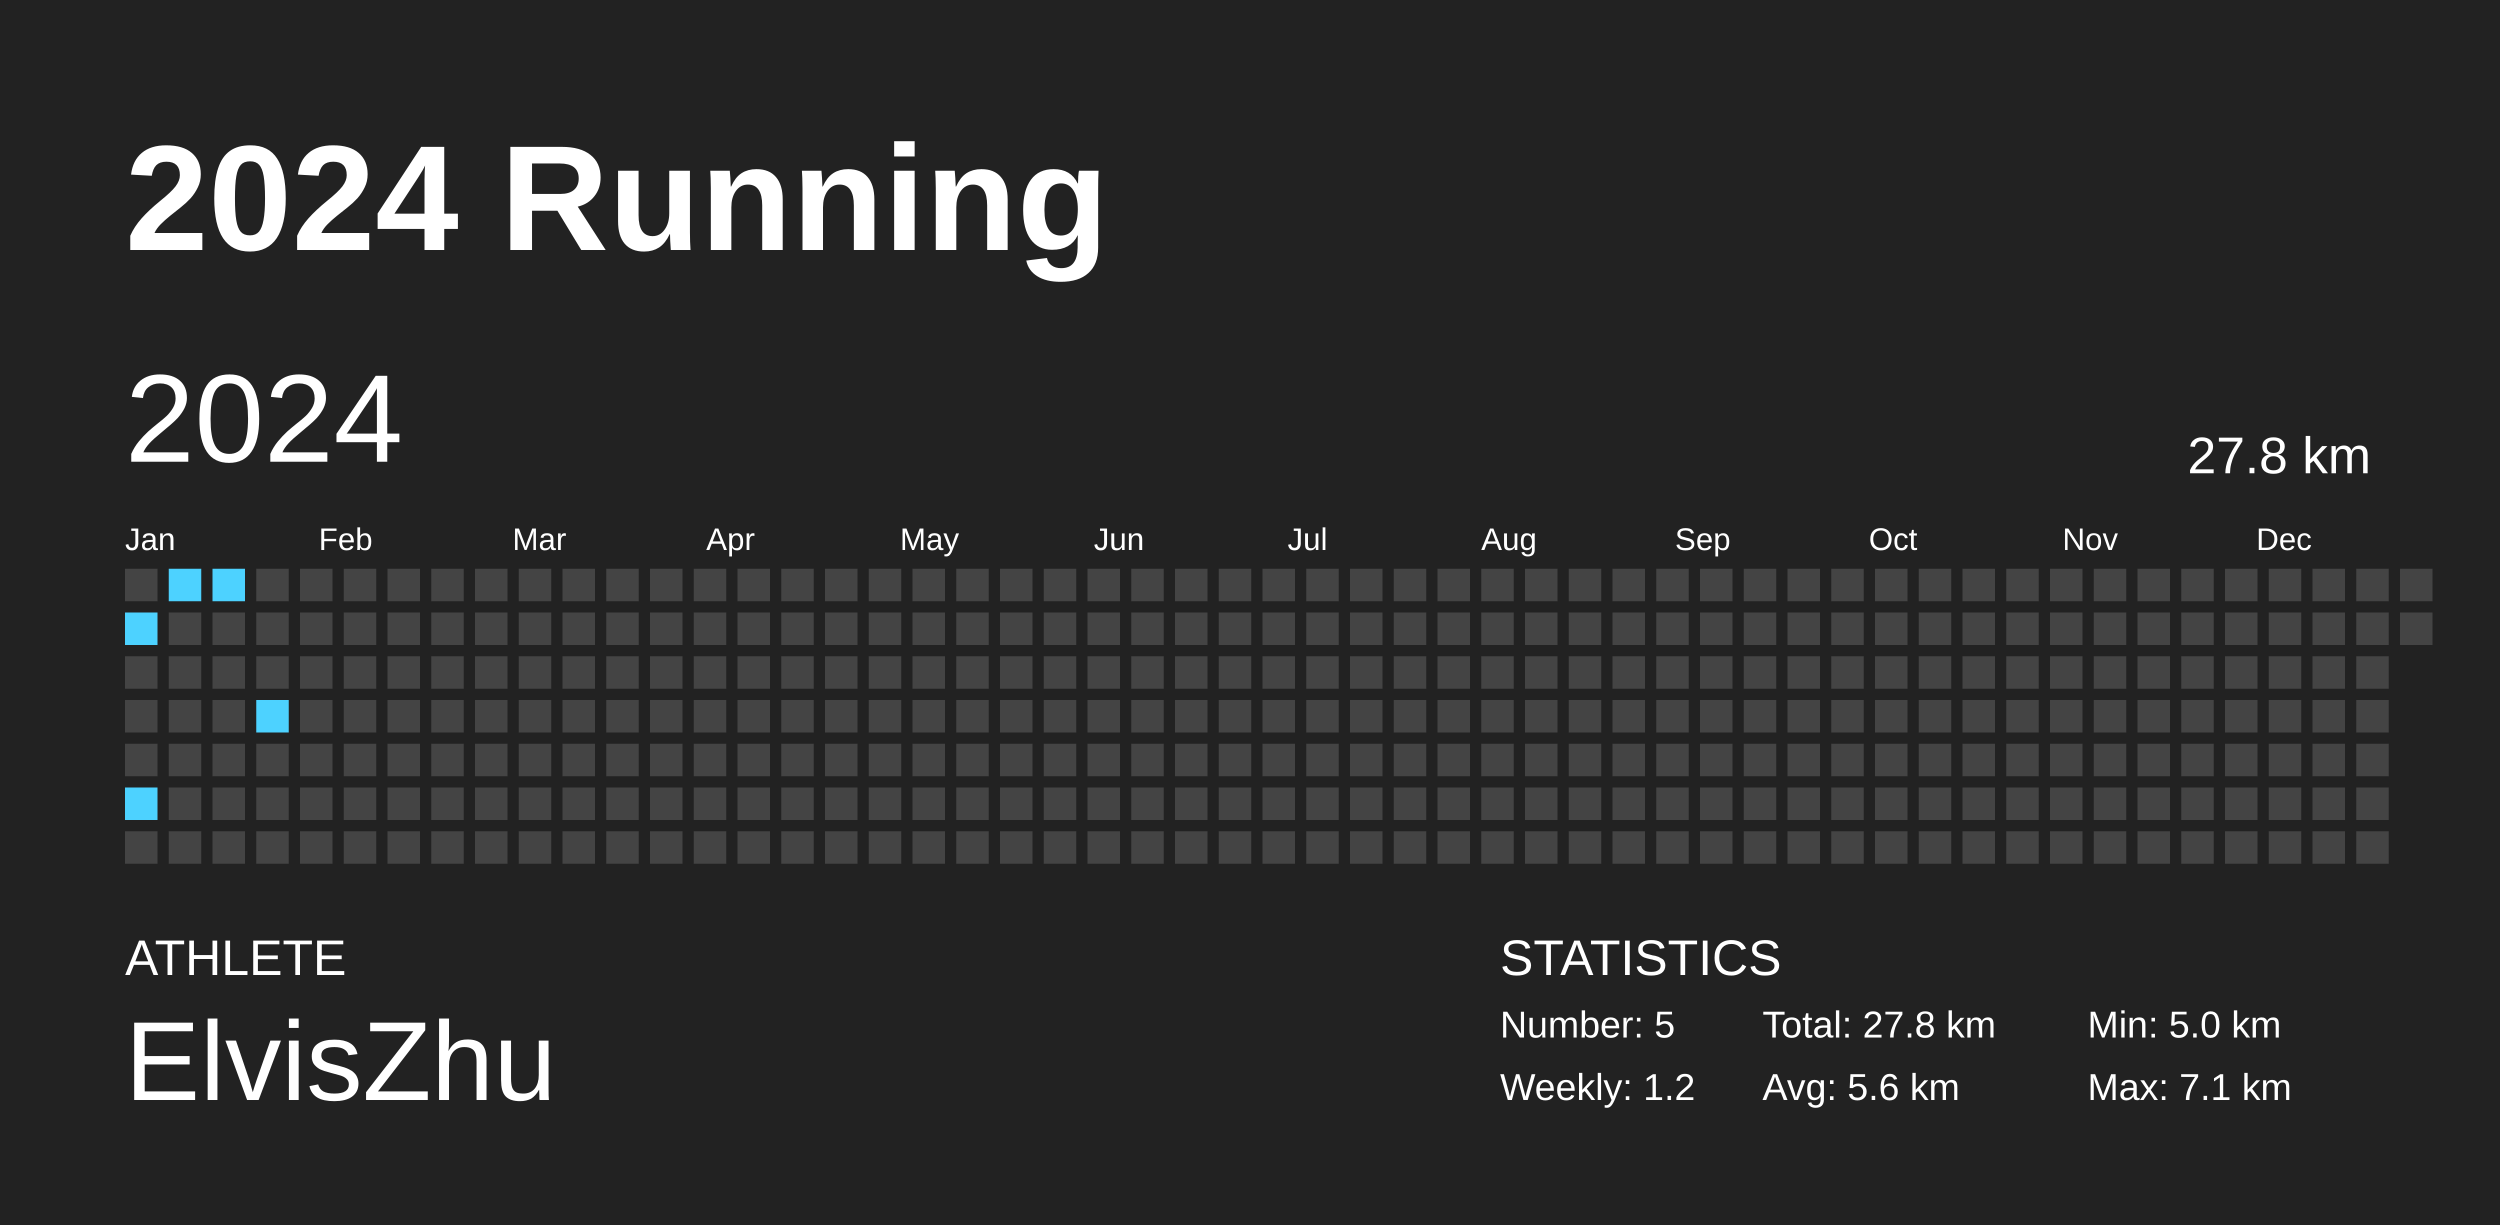
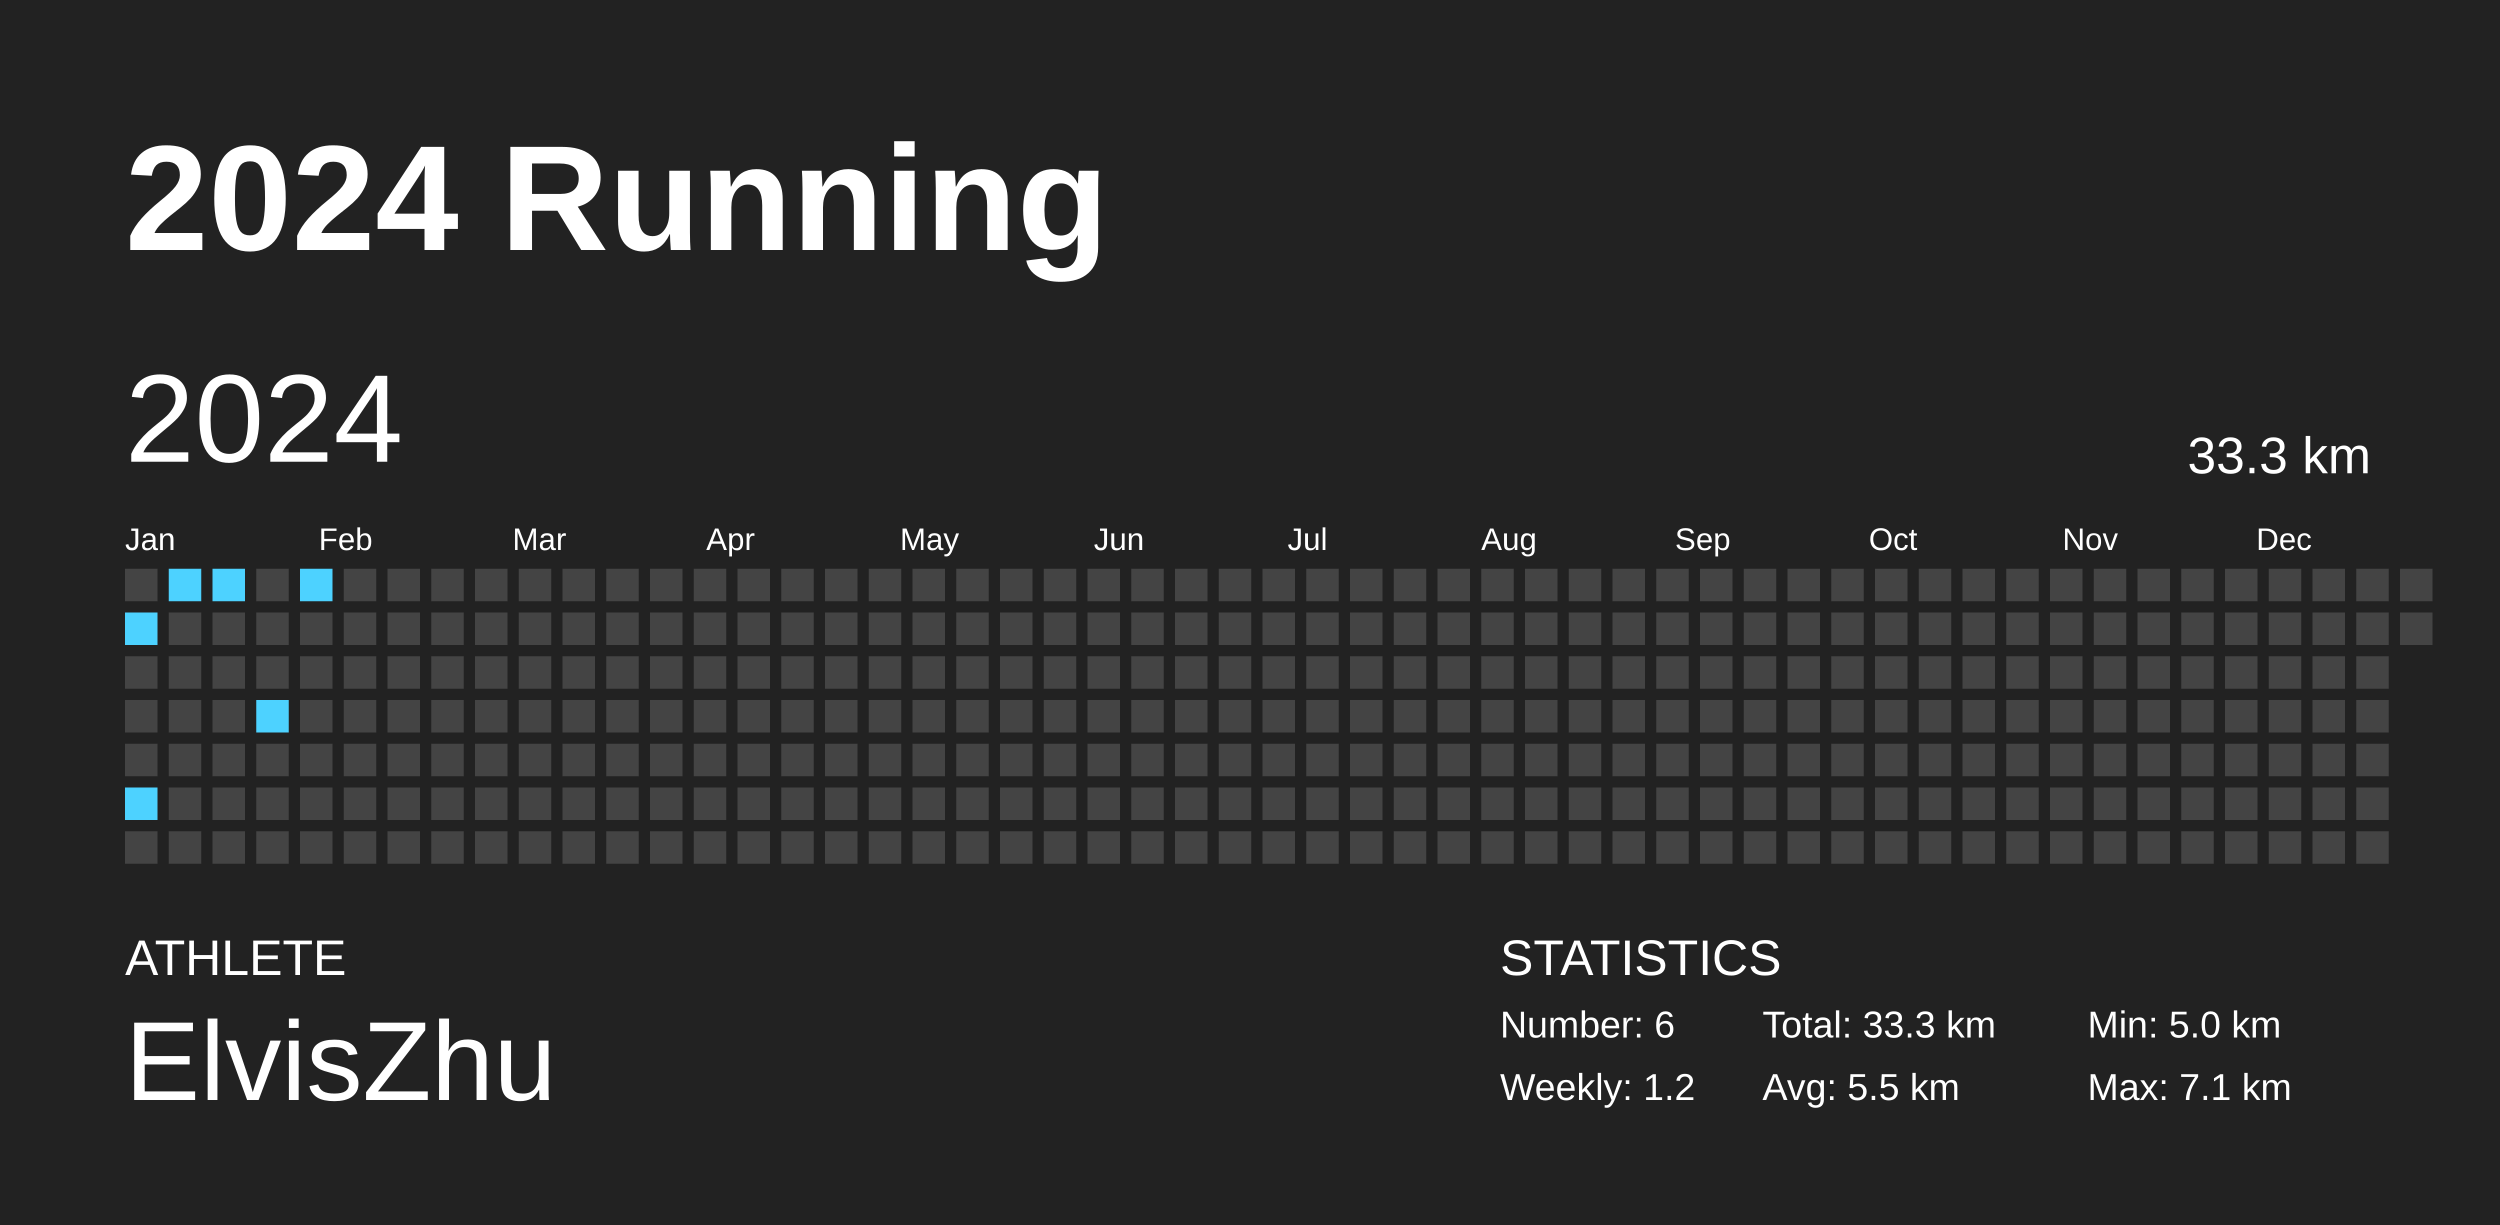
<svg xmlns="http://www.w3.org/2000/svg" baseProfile="full" height="98mm" version="1.1" viewBox="0,0,200,98" width="200mm">
  <defs />
  <rect fill="#222222" height="98" width="200" x="0" y="0" />
  <text fill="#FFFFFF" style="font-size:12px; font-family:Arial; font-weight:bold;" x="10" y="20">2024 Running</text>
  <text fill="#FFFFFF" style="font-size:4px; font-family:Arial" x="10" y="78">ATHLETE</text>
  <text fill="#FFFFFF" style="font-size:9px; font-family:Arial" x="10" y="88">ElvisZhu</text>
  <text fill="#FFFFFF" style="font-size:4px; font-family:Arial" x="120" y="78">STATISTICS</text>
-   <text fill="#FFFFFF" style="font-size:3px; font-family:Arial" x="120" y="83">Number: 5</text>
+   <text fill="#FFFFFF" style="font-size:3px; font-family:Arial" x="120" y="83">Number: 6</text>
  <text fill="#FFFFFF" style="font-size:3px; font-family:Arial" x="120" y="88">Weekly: 1.2</text>
-   <text fill="#FFFFFF" style="font-size:3px; font-family:Arial" x="141" y="83">Total: 27.8 km</text>
-   <text fill="#FFFFFF" style="font-size:3px; font-family:Arial" x="141" y="88">Avg: 5.6 km</text>
+   <text fill="#FFFFFF" style="font-size:3px; font-family:Arial" x="141" y="83">Total: 33.3 km</text>
+   <text fill="#FFFFFF" style="font-size:3px; font-family:Arial" x="141" y="88">Avg: 5.5 km</text>
  <text fill="#FFFFFF" style="font-size:3px; font-family:Arial" x="167" y="83">Min: 5.0 km</text>
  <text fill="#FFFFFF" style="font-size:3px; font-family:Arial" x="167" y="88">Max: 7.1 km</text>
  <text dominant-baseline="hanging" fill="#FFFFFF" style="font-size:10.0px; font-family:Arial;" x="10" y="30">2024</text>
-   <text dominant-baseline="hanging" fill="#FFFFFF" style="font-size:4.125px; font-family:Arial;" x="175" y="35">27.8 km</text>
+   <text dominant-baseline="hanging" fill="#FFFFFF" style="font-size:4.125px; font-family:Arial;" x="175" y="35">33.3 km</text>
  <text fill="#FFFFFF" style="font-size:2.5px; font-family:Arial" x="10.0" y="44">Jan</text>
  <text fill="#FFFFFF" style="font-size:2.5px; font-family:Arial" x="25.5" y="44">Feb</text>
  <text fill="#FFFFFF" style="font-size:2.5px; font-family:Arial" x="41.0" y="44">Mar</text>
  <text fill="#FFFFFF" style="font-size:2.5px; font-family:Arial" x="56.5" y="44">Apr</text>
  <text fill="#FFFFFF" style="font-size:2.5px; font-family:Arial" x="72.0" y="44">May</text>
  <text fill="#FFFFFF" style="font-size:2.5px; font-family:Arial" x="87.5" y="44">Jun</text>
  <text fill="#FFFFFF" style="font-size:2.5px; font-family:Arial" x="103.0" y="44">Jul</text>
  <text fill="#FFFFFF" style="font-size:2.5px; font-family:Arial" x="118.5" y="44">Aug</text>
  <text fill="#FFFFFF" style="font-size:2.5px; font-family:Arial" x="134.0" y="44">Sep</text>
  <text fill="#FFFFFF" style="font-size:2.5px; font-family:Arial" x="149.5" y="44">Oct</text>
  <text fill="#FFFFFF" style="font-size:2.5px; font-family:Arial" x="165.0" y="44">Nov</text>
  <text fill="#FFFFFF" style="font-size:2.5px; font-family:Arial" x="180.5" y="44">Dec</text>
  <rect fill="#444444" height="2.6" width="2.6" x="10.0" y="45.5" />
  <rect fill="#4dd2ff" height="2.6" width="2.6" x="10.0" y="49.0" />
  <rect fill="#444444" height="2.6" width="2.6" x="10.0" y="52.5" />
  <rect fill="#444444" height="2.6" width="2.6" x="10.0" y="56.0" />
  <rect fill="#444444" height="2.6" width="2.6" x="10.0" y="59.5" />
  <rect fill="#4dd2ff" height="2.6" width="2.6" x="10.0" y="63.0" />
  <rect fill="#444444" height="2.6" width="2.6" x="10.0" y="66.5" />
  <rect fill="#4dd2ff" height="2.6" width="2.6" x="13.5" y="45.5" />
  <rect fill="#444444" height="2.6" width="2.6" x="13.5" y="49.0" />
  <rect fill="#444444" height="2.6" width="2.6" x="13.5" y="52.5" />
  <rect fill="#444444" height="2.6" width="2.6" x="13.5" y="56.0" />
  <rect fill="#444444" height="2.6" width="2.6" x="13.5" y="59.5" />
  <rect fill="#444444" height="2.6" width="2.6" x="13.5" y="63.0" />
  <rect fill="#444444" height="2.6" width="2.6" x="13.5" y="66.5" />
  <rect fill="#4dd2ff" height="2.6" width="2.6" x="17.0" y="45.5" />
  <rect fill="#444444" height="2.6" width="2.6" x="17.0" y="49.0" />
  <rect fill="#444444" height="2.6" width="2.6" x="17.0" y="52.5" />
  <rect fill="#444444" height="2.6" width="2.6" x="17.0" y="56.0" />
  <rect fill="#444444" height="2.6" width="2.6" x="17.0" y="59.5" />
  <rect fill="#444444" height="2.6" width="2.6" x="17.0" y="63.0" />
  <rect fill="#444444" height="2.6" width="2.6" x="17.0" y="66.5" />
  <rect fill="#444444" height="2.6" width="2.6" x="20.5" y="45.5" />
  <rect fill="#444444" height="2.6" width="2.6" x="20.5" y="49.0" />
  <rect fill="#444444" height="2.6" width="2.6" x="20.5" y="52.5" />
  <rect fill="#4dd2ff" height="2.6" width="2.6" x="20.5" y="56.0" />
  <rect fill="#444444" height="2.6" width="2.6" x="20.5" y="59.5" />
  <rect fill="#444444" height="2.6" width="2.6" x="20.5" y="63.0" />
  <rect fill="#444444" height="2.6" width="2.6" x="20.5" y="66.5" />
-   <rect fill="#444444" height="2.6" width="2.6" x="24.0" y="45.5" />
+   <rect fill="#4dd2ff" height="2.6" width="2.6" x="24.0" y="45.5" />
  <rect fill="#444444" height="2.6" width="2.6" x="24.0" y="49.0" />
  <rect fill="#444444" height="2.6" width="2.6" x="24.0" y="52.5" />
  <rect fill="#444444" height="2.6" width="2.6" x="24.0" y="56.0" />
  <rect fill="#444444" height="2.6" width="2.6" x="24.0" y="59.5" />
  <rect fill="#444444" height="2.6" width="2.6" x="24.0" y="63.0" />
  <rect fill="#444444" height="2.6" width="2.6" x="24.0" y="66.5" />
  <rect fill="#444444" height="2.6" width="2.6" x="27.5" y="45.5" />
  <rect fill="#444444" height="2.6" width="2.6" x="27.5" y="49.0" />
  <rect fill="#444444" height="2.6" width="2.6" x="27.5" y="52.5" />
  <rect fill="#444444" height="2.6" width="2.6" x="27.5" y="56.0" />
  <rect fill="#444444" height="2.6" width="2.6" x="27.5" y="59.5" />
  <rect fill="#444444" height="2.6" width="2.6" x="27.5" y="63.0" />
  <rect fill="#444444" height="2.6" width="2.6" x="27.5" y="66.5" />
  <rect fill="#444444" height="2.6" width="2.6" x="31.0" y="45.5" />
  <rect fill="#444444" height="2.6" width="2.6" x="31.0" y="49.0" />
  <rect fill="#444444" height="2.6" width="2.6" x="31.0" y="52.5" />
  <rect fill="#444444" height="2.6" width="2.6" x="31.0" y="56.0" />
  <rect fill="#444444" height="2.6" width="2.6" x="31.0" y="59.5" />
  <rect fill="#444444" height="2.6" width="2.6" x="31.0" y="63.0" />
  <rect fill="#444444" height="2.6" width="2.6" x="31.0" y="66.5" />
  <rect fill="#444444" height="2.6" width="2.6" x="34.5" y="45.5" />
  <rect fill="#444444" height="2.6" width="2.6" x="34.5" y="49.0" />
  <rect fill="#444444" height="2.6" width="2.6" x="34.5" y="52.5" />
  <rect fill="#444444" height="2.6" width="2.6" x="34.5" y="56.0" />
  <rect fill="#444444" height="2.6" width="2.6" x="34.5" y="59.5" />
  <rect fill="#444444" height="2.6" width="2.6" x="34.5" y="63.0" />
  <rect fill="#444444" height="2.6" width="2.6" x="34.5" y="66.5" />
  <rect fill="#444444" height="2.6" width="2.6" x="38.0" y="45.5" />
  <rect fill="#444444" height="2.6" width="2.6" x="38.0" y="49.0" />
  <rect fill="#444444" height="2.6" width="2.6" x="38.0" y="52.5" />
  <rect fill="#444444" height="2.6" width="2.6" x="38.0" y="56.0" />
  <rect fill="#444444" height="2.6" width="2.6" x="38.0" y="59.5" />
  <rect fill="#444444" height="2.6" width="2.6" x="38.0" y="63.0" />
  <rect fill="#444444" height="2.6" width="2.6" x="38.0" y="66.5" />
  <rect fill="#444444" height="2.6" width="2.6" x="41.5" y="45.5" />
  <rect fill="#444444" height="2.6" width="2.6" x="41.5" y="49.0" />
  <rect fill="#444444" height="2.6" width="2.6" x="41.5" y="52.5" />
  <rect fill="#444444" height="2.6" width="2.6" x="41.5" y="56.0" />
  <rect fill="#444444" height="2.6" width="2.6" x="41.5" y="59.5" />
  <rect fill="#444444" height="2.6" width="2.6" x="41.5" y="63.0" />
  <rect fill="#444444" height="2.6" width="2.6" x="41.5" y="66.5" />
  <rect fill="#444444" height="2.6" width="2.6" x="45.0" y="45.5" />
  <rect fill="#444444" height="2.6" width="2.6" x="45.0" y="49.0" />
  <rect fill="#444444" height="2.6" width="2.6" x="45.0" y="52.5" />
  <rect fill="#444444" height="2.6" width="2.6" x="45.0" y="56.0" />
  <rect fill="#444444" height="2.6" width="2.6" x="45.0" y="59.5" />
  <rect fill="#444444" height="2.6" width="2.6" x="45.0" y="63.0" />
  <rect fill="#444444" height="2.6" width="2.6" x="45.0" y="66.5" />
  <rect fill="#444444" height="2.6" width="2.6" x="48.5" y="45.5" />
  <rect fill="#444444" height="2.6" width="2.6" x="48.5" y="49.0" />
  <rect fill="#444444" height="2.6" width="2.6" x="48.5" y="52.5" />
  <rect fill="#444444" height="2.6" width="2.6" x="48.5" y="56.0" />
  <rect fill="#444444" height="2.6" width="2.6" x="48.5" y="59.5" />
  <rect fill="#444444" height="2.6" width="2.6" x="48.5" y="63.0" />
  <rect fill="#444444" height="2.6" width="2.6" x="48.5" y="66.5" />
  <rect fill="#444444" height="2.6" width="2.6" x="52.0" y="45.5" />
  <rect fill="#444444" height="2.6" width="2.6" x="52.0" y="49.0" />
  <rect fill="#444444" height="2.6" width="2.6" x="52.0" y="52.5" />
  <rect fill="#444444" height="2.6" width="2.6" x="52.0" y="56.0" />
  <rect fill="#444444" height="2.6" width="2.6" x="52.0" y="59.5" />
  <rect fill="#444444" height="2.6" width="2.6" x="52.0" y="63.0" />
  <rect fill="#444444" height="2.6" width="2.6" x="52.0" y="66.5" />
  <rect fill="#444444" height="2.6" width="2.6" x="55.5" y="45.5" />
  <rect fill="#444444" height="2.6" width="2.6" x="55.5" y="49.0" />
  <rect fill="#444444" height="2.6" width="2.6" x="55.5" y="52.5" />
  <rect fill="#444444" height="2.6" width="2.6" x="55.5" y="56.0" />
  <rect fill="#444444" height="2.6" width="2.6" x="55.5" y="59.5" />
  <rect fill="#444444" height="2.6" width="2.6" x="55.5" y="63.0" />
  <rect fill="#444444" height="2.6" width="2.6" x="55.5" y="66.5" />
  <rect fill="#444444" height="2.6" width="2.6" x="59.0" y="45.5" />
  <rect fill="#444444" height="2.6" width="2.6" x="59.0" y="49.0" />
  <rect fill="#444444" height="2.6" width="2.6" x="59.0" y="52.5" />
  <rect fill="#444444" height="2.6" width="2.6" x="59.0" y="56.0" />
  <rect fill="#444444" height="2.6" width="2.6" x="59.0" y="59.5" />
  <rect fill="#444444" height="2.6" width="2.6" x="59.0" y="63.0" />
  <rect fill="#444444" height="2.6" width="2.6" x="59.0" y="66.5" />
  <rect fill="#444444" height="2.6" width="2.6" x="62.5" y="45.5" />
  <rect fill="#444444" height="2.6" width="2.6" x="62.5" y="49.0" />
  <rect fill="#444444" height="2.6" width="2.6" x="62.5" y="52.5" />
  <rect fill="#444444" height="2.6" width="2.6" x="62.5" y="56.0" />
  <rect fill="#444444" height="2.6" width="2.6" x="62.5" y="59.5" />
  <rect fill="#444444" height="2.6" width="2.6" x="62.5" y="63.0" />
  <rect fill="#444444" height="2.6" width="2.6" x="62.5" y="66.5" />
  <rect fill="#444444" height="2.6" width="2.6" x="66.0" y="45.5" />
  <rect fill="#444444" height="2.6" width="2.6" x="66.0" y="49.0" />
  <rect fill="#444444" height="2.6" width="2.6" x="66.0" y="52.5" />
  <rect fill="#444444" height="2.6" width="2.6" x="66.0" y="56.0" />
  <rect fill="#444444" height="2.6" width="2.6" x="66.0" y="59.5" />
  <rect fill="#444444" height="2.6" width="2.6" x="66.0" y="63.0" />
  <rect fill="#444444" height="2.6" width="2.6" x="66.0" y="66.5" />
  <rect fill="#444444" height="2.6" width="2.6" x="69.5" y="45.5" />
  <rect fill="#444444" height="2.6" width="2.6" x="69.5" y="49.0" />
  <rect fill="#444444" height="2.6" width="2.6" x="69.5" y="52.5" />
  <rect fill="#444444" height="2.6" width="2.6" x="69.5" y="56.0" />
  <rect fill="#444444" height="2.6" width="2.6" x="69.5" y="59.5" />
  <rect fill="#444444" height="2.6" width="2.6" x="69.5" y="63.0" />
  <rect fill="#444444" height="2.6" width="2.6" x="69.5" y="66.5" />
  <rect fill="#444444" height="2.6" width="2.6" x="73.0" y="45.5" />
  <rect fill="#444444" height="2.6" width="2.6" x="73.0" y="49.0" />
  <rect fill="#444444" height="2.6" width="2.6" x="73.0" y="52.5" />
  <rect fill="#444444" height="2.6" width="2.6" x="73.0" y="56.0" />
  <rect fill="#444444" height="2.6" width="2.6" x="73.0" y="59.5" />
  <rect fill="#444444" height="2.6" width="2.6" x="73.0" y="63.0" />
  <rect fill="#444444" height="2.6" width="2.6" x="73.0" y="66.5" />
  <rect fill="#444444" height="2.6" width="2.6" x="76.5" y="45.5" />
  <rect fill="#444444" height="2.6" width="2.6" x="76.5" y="49.0" />
  <rect fill="#444444" height="2.6" width="2.6" x="76.5" y="52.5" />
  <rect fill="#444444" height="2.6" width="2.6" x="76.5" y="56.0" />
  <rect fill="#444444" height="2.6" width="2.6" x="76.5" y="59.5" />
  <rect fill="#444444" height="2.6" width="2.6" x="76.5" y="63.0" />
  <rect fill="#444444" height="2.6" width="2.6" x="76.5" y="66.5" />
  <rect fill="#444444" height="2.6" width="2.6" x="80.0" y="45.5" />
  <rect fill="#444444" height="2.6" width="2.6" x="80.0" y="49.0" />
  <rect fill="#444444" height="2.6" width="2.6" x="80.0" y="52.5" />
  <rect fill="#444444" height="2.6" width="2.6" x="80.0" y="56.0" />
  <rect fill="#444444" height="2.6" width="2.6" x="80.0" y="59.5" />
  <rect fill="#444444" height="2.6" width="2.6" x="80.0" y="63.0" />
  <rect fill="#444444" height="2.6" width="2.6" x="80.0" y="66.5" />
  <rect fill="#444444" height="2.6" width="2.6" x="83.5" y="45.5" />
  <rect fill="#444444" height="2.6" width="2.6" x="83.5" y="49.0" />
  <rect fill="#444444" height="2.6" width="2.6" x="83.5" y="52.5" />
  <rect fill="#444444" height="2.6" width="2.6" x="83.5" y="56.0" />
  <rect fill="#444444" height="2.6" width="2.6" x="83.5" y="59.5" />
  <rect fill="#444444" height="2.6" width="2.6" x="83.5" y="63.0" />
  <rect fill="#444444" height="2.6" width="2.6" x="83.5" y="66.5" />
  <rect fill="#444444" height="2.6" width="2.6" x="87.0" y="45.5" />
  <rect fill="#444444" height="2.6" width="2.6" x="87.0" y="49.0" />
  <rect fill="#444444" height="2.6" width="2.6" x="87.0" y="52.5" />
  <rect fill="#444444" height="2.6" width="2.6" x="87.0" y="56.0" />
  <rect fill="#444444" height="2.6" width="2.6" x="87.0" y="59.5" />
  <rect fill="#444444" height="2.6" width="2.6" x="87.0" y="63.0" />
  <rect fill="#444444" height="2.6" width="2.6" x="87.0" y="66.5" />
  <rect fill="#444444" height="2.6" width="2.6" x="90.5" y="45.5" />
  <rect fill="#444444" height="2.6" width="2.6" x="90.5" y="49.0" />
  <rect fill="#444444" height="2.6" width="2.6" x="90.5" y="52.5" />
  <rect fill="#444444" height="2.6" width="2.6" x="90.5" y="56.0" />
  <rect fill="#444444" height="2.6" width="2.6" x="90.5" y="59.5" />
  <rect fill="#444444" height="2.6" width="2.6" x="90.5" y="63.0" />
  <rect fill="#444444" height="2.6" width="2.6" x="90.5" y="66.5" />
  <rect fill="#444444" height="2.6" width="2.6" x="94.0" y="45.5" />
  <rect fill="#444444" height="2.6" width="2.6" x="94.0" y="49.0" />
  <rect fill="#444444" height="2.6" width="2.6" x="94.0" y="52.5" />
  <rect fill="#444444" height="2.6" width="2.6" x="94.0" y="56.0" />
  <rect fill="#444444" height="2.6" width="2.6" x="94.0" y="59.5" />
  <rect fill="#444444" height="2.6" width="2.6" x="94.0" y="63.0" />
  <rect fill="#444444" height="2.6" width="2.6" x="94.0" y="66.5" />
  <rect fill="#444444" height="2.6" width="2.6" x="97.5" y="45.5" />
  <rect fill="#444444" height="2.6" width="2.6" x="97.5" y="49.0" />
  <rect fill="#444444" height="2.6" width="2.6" x="97.5" y="52.5" />
  <rect fill="#444444" height="2.6" width="2.6" x="97.5" y="56.0" />
  <rect fill="#444444" height="2.6" width="2.6" x="97.5" y="59.5" />
  <rect fill="#444444" height="2.6" width="2.6" x="97.5" y="63.0" />
  <rect fill="#444444" height="2.6" width="2.6" x="97.5" y="66.5" />
  <rect fill="#444444" height="2.6" width="2.6" x="101.0" y="45.5" />
  <rect fill="#444444" height="2.6" width="2.6" x="101.0" y="49.0" />
  <rect fill="#444444" height="2.6" width="2.6" x="101.0" y="52.5" />
  <rect fill="#444444" height="2.6" width="2.6" x="101.0" y="56.0" />
  <rect fill="#444444" height="2.6" width="2.6" x="101.0" y="59.5" />
  <rect fill="#444444" height="2.6" width="2.6" x="101.0" y="63.0" />
  <rect fill="#444444" height="2.6" width="2.6" x="101.0" y="66.5" />
  <rect fill="#444444" height="2.6" width="2.6" x="104.5" y="45.5" />
  <rect fill="#444444" height="2.6" width="2.6" x="104.5" y="49.0" />
  <rect fill="#444444" height="2.6" width="2.6" x="104.5" y="52.5" />
  <rect fill="#444444" height="2.6" width="2.6" x="104.5" y="56.0" />
  <rect fill="#444444" height="2.6" width="2.6" x="104.5" y="59.5" />
  <rect fill="#444444" height="2.6" width="2.6" x="104.5" y="63.0" />
  <rect fill="#444444" height="2.6" width="2.6" x="104.5" y="66.5" />
  <rect fill="#444444" height="2.6" width="2.6" x="108.0" y="45.5" />
  <rect fill="#444444" height="2.6" width="2.6" x="108.0" y="49.0" />
  <rect fill="#444444" height="2.6" width="2.6" x="108.0" y="52.5" />
  <rect fill="#444444" height="2.6" width="2.6" x="108.0" y="56.0" />
  <rect fill="#444444" height="2.6" width="2.6" x="108.0" y="59.5" />
  <rect fill="#444444" height="2.6" width="2.6" x="108.0" y="63.0" />
  <rect fill="#444444" height="2.6" width="2.6" x="108.0" y="66.5" />
  <rect fill="#444444" height="2.6" width="2.6" x="111.5" y="45.5" />
  <rect fill="#444444" height="2.6" width="2.6" x="111.5" y="49.0" />
  <rect fill="#444444" height="2.6" width="2.6" x="111.5" y="52.5" />
  <rect fill="#444444" height="2.6" width="2.6" x="111.5" y="56.0" />
  <rect fill="#444444" height="2.6" width="2.6" x="111.5" y="59.5" />
  <rect fill="#444444" height="2.6" width="2.6" x="111.5" y="63.0" />
  <rect fill="#444444" height="2.6" width="2.6" x="111.5" y="66.5" />
  <rect fill="#444444" height="2.6" width="2.6" x="115.0" y="45.5" />
  <rect fill="#444444" height="2.6" width="2.6" x="115.0" y="49.0" />
  <rect fill="#444444" height="2.6" width="2.6" x="115.0" y="52.5" />
  <rect fill="#444444" height="2.6" width="2.6" x="115.0" y="56.0" />
  <rect fill="#444444" height="2.6" width="2.6" x="115.0" y="59.5" />
  <rect fill="#444444" height="2.6" width="2.6" x="115.0" y="63.0" />
  <rect fill="#444444" height="2.6" width="2.6" x="115.0" y="66.5" />
  <rect fill="#444444" height="2.6" width="2.6" x="118.5" y="45.5" />
  <rect fill="#444444" height="2.6" width="2.6" x="118.5" y="49.0" />
  <rect fill="#444444" height="2.6" width="2.6" x="118.5" y="52.5" />
  <rect fill="#444444" height="2.6" width="2.6" x="118.5" y="56.0" />
  <rect fill="#444444" height="2.6" width="2.6" x="118.5" y="59.5" />
  <rect fill="#444444" height="2.6" width="2.6" x="118.5" y="63.0" />
  <rect fill="#444444" height="2.6" width="2.6" x="118.5" y="66.5" />
  <rect fill="#444444" height="2.6" width="2.6" x="122.0" y="45.5" />
  <rect fill="#444444" height="2.6" width="2.6" x="122.0" y="49.0" />
  <rect fill="#444444" height="2.6" width="2.6" x="122.0" y="52.5" />
  <rect fill="#444444" height="2.6" width="2.6" x="122.0" y="56.0" />
  <rect fill="#444444" height="2.6" width="2.6" x="122.0" y="59.5" />
  <rect fill="#444444" height="2.6" width="2.6" x="122.0" y="63.0" />
  <rect fill="#444444" height="2.6" width="2.6" x="122.0" y="66.5" />
  <rect fill="#444444" height="2.6" width="2.6" x="125.5" y="45.5" />
  <rect fill="#444444" height="2.6" width="2.6" x="125.5" y="49.0" />
  <rect fill="#444444" height="2.6" width="2.6" x="125.5" y="52.5" />
  <rect fill="#444444" height="2.6" width="2.6" x="125.5" y="56.0" />
  <rect fill="#444444" height="2.6" width="2.6" x="125.5" y="59.5" />
  <rect fill="#444444" height="2.6" width="2.6" x="125.5" y="63.0" />
  <rect fill="#444444" height="2.6" width="2.6" x="125.5" y="66.5" />
  <rect fill="#444444" height="2.6" width="2.6" x="129.0" y="45.5" />
  <rect fill="#444444" height="2.6" width="2.6" x="129.0" y="49.0" />
  <rect fill="#444444" height="2.6" width="2.6" x="129.0" y="52.5" />
  <rect fill="#444444" height="2.6" width="2.6" x="129.0" y="56.0" />
  <rect fill="#444444" height="2.6" width="2.6" x="129.0" y="59.5" />
  <rect fill="#444444" height="2.6" width="2.6" x="129.0" y="63.0" />
  <rect fill="#444444" height="2.6" width="2.6" x="129.0" y="66.5" />
  <rect fill="#444444" height="2.6" width="2.6" x="132.5" y="45.5" />
  <rect fill="#444444" height="2.6" width="2.6" x="132.5" y="49.0" />
  <rect fill="#444444" height="2.6" width="2.6" x="132.5" y="52.5" />
  <rect fill="#444444" height="2.6" width="2.6" x="132.5" y="56.0" />
  <rect fill="#444444" height="2.6" width="2.6" x="132.5" y="59.5" />
  <rect fill="#444444" height="2.6" width="2.6" x="132.5" y="63.0" />
  <rect fill="#444444" height="2.6" width="2.6" x="132.5" y="66.5" />
  <rect fill="#444444" height="2.6" width="2.6" x="136.0" y="45.5" />
  <rect fill="#444444" height="2.6" width="2.6" x="136.0" y="49.0" />
  <rect fill="#444444" height="2.6" width="2.6" x="136.0" y="52.5" />
  <rect fill="#444444" height="2.6" width="2.6" x="136.0" y="56.0" />
  <rect fill="#444444" height="2.6" width="2.6" x="136.0" y="59.5" />
  <rect fill="#444444" height="2.6" width="2.6" x="136.0" y="63.0" />
  <rect fill="#444444" height="2.6" width="2.6" x="136.0" y="66.5" />
  <rect fill="#444444" height="2.6" width="2.6" x="139.5" y="45.5" />
  <rect fill="#444444" height="2.6" width="2.6" x="139.5" y="49.0" />
  <rect fill="#444444" height="2.6" width="2.6" x="139.5" y="52.5" />
  <rect fill="#444444" height="2.6" width="2.6" x="139.5" y="56.0" />
  <rect fill="#444444" height="2.6" width="2.6" x="139.5" y="59.5" />
  <rect fill="#444444" height="2.6" width="2.6" x="139.5" y="63.0" />
  <rect fill="#444444" height="2.6" width="2.6" x="139.5" y="66.5" />
  <rect fill="#444444" height="2.6" width="2.6" x="143.0" y="45.5" />
  <rect fill="#444444" height="2.6" width="2.6" x="143.0" y="49.0" />
  <rect fill="#444444" height="2.6" width="2.6" x="143.0" y="52.5" />
  <rect fill="#444444" height="2.6" width="2.6" x="143.0" y="56.0" />
  <rect fill="#444444" height="2.6" width="2.6" x="143.0" y="59.5" />
  <rect fill="#444444" height="2.6" width="2.6" x="143.0" y="63.0" />
  <rect fill="#444444" height="2.6" width="2.6" x="143.0" y="66.5" />
  <rect fill="#444444" height="2.6" width="2.6" x="146.5" y="45.5" />
  <rect fill="#444444" height="2.6" width="2.6" x="146.5" y="49.0" />
  <rect fill="#444444" height="2.6" width="2.6" x="146.5" y="52.5" />
  <rect fill="#444444" height="2.6" width="2.6" x="146.5" y="56.0" />
  <rect fill="#444444" height="2.6" width="2.6" x="146.5" y="59.5" />
  <rect fill="#444444" height="2.6" width="2.6" x="146.5" y="63.0" />
  <rect fill="#444444" height="2.6" width="2.6" x="146.5" y="66.5" />
  <rect fill="#444444" height="2.6" width="2.6" x="150.0" y="45.5" />
  <rect fill="#444444" height="2.6" width="2.6" x="150.0" y="49.0" />
  <rect fill="#444444" height="2.6" width="2.6" x="150.0" y="52.5" />
  <rect fill="#444444" height="2.6" width="2.6" x="150.0" y="56.0" />
  <rect fill="#444444" height="2.6" width="2.6" x="150.0" y="59.5" />
  <rect fill="#444444" height="2.6" width="2.6" x="150.0" y="63.0" />
  <rect fill="#444444" height="2.6" width="2.6" x="150.0" y="66.5" />
  <rect fill="#444444" height="2.6" width="2.6" x="153.5" y="45.5" />
  <rect fill="#444444" height="2.6" width="2.6" x="153.5" y="49.0" />
  <rect fill="#444444" height="2.6" width="2.6" x="153.5" y="52.5" />
  <rect fill="#444444" height="2.6" width="2.6" x="153.5" y="56.0" />
  <rect fill="#444444" height="2.6" width="2.6" x="153.5" y="59.5" />
  <rect fill="#444444" height="2.6" width="2.6" x="153.5" y="63.0" />
  <rect fill="#444444" height="2.6" width="2.6" x="153.5" y="66.5" />
  <rect fill="#444444" height="2.6" width="2.6" x="157.0" y="45.5" />
  <rect fill="#444444" height="2.6" width="2.6" x="157.0" y="49.0" />
  <rect fill="#444444" height="2.6" width="2.6" x="157.0" y="52.5" />
  <rect fill="#444444" height="2.6" width="2.6" x="157.0" y="56.0" />
  <rect fill="#444444" height="2.6" width="2.6" x="157.0" y="59.5" />
  <rect fill="#444444" height="2.6" width="2.6" x="157.0" y="63.0" />
  <rect fill="#444444" height="2.6" width="2.6" x="157.0" y="66.5" />
  <rect fill="#444444" height="2.6" width="2.6" x="160.5" y="45.5" />
  <rect fill="#444444" height="2.6" width="2.6" x="160.5" y="49.0" />
  <rect fill="#444444" height="2.6" width="2.6" x="160.5" y="52.5" />
  <rect fill="#444444" height="2.6" width="2.6" x="160.5" y="56.0" />
  <rect fill="#444444" height="2.6" width="2.6" x="160.5" y="59.5" />
  <rect fill="#444444" height="2.6" width="2.6" x="160.5" y="63.0" />
  <rect fill="#444444" height="2.6" width="2.6" x="160.5" y="66.5" />
  <rect fill="#444444" height="2.6" width="2.6" x="164.0" y="45.5" />
  <rect fill="#444444" height="2.6" width="2.6" x="164.0" y="49.0" />
  <rect fill="#444444" height="2.6" width="2.6" x="164.0" y="52.5" />
  <rect fill="#444444" height="2.6" width="2.6" x="164.0" y="56.0" />
  <rect fill="#444444" height="2.6" width="2.6" x="164.0" y="59.5" />
  <rect fill="#444444" height="2.6" width="2.6" x="164.0" y="63.0" />
  <rect fill="#444444" height="2.6" width="2.6" x="164.0" y="66.5" />
  <rect fill="#444444" height="2.6" width="2.6" x="167.5" y="45.5" />
  <rect fill="#444444" height="2.6" width="2.6" x="167.5" y="49.0" />
  <rect fill="#444444" height="2.6" width="2.6" x="167.5" y="52.5" />
  <rect fill="#444444" height="2.6" width="2.6" x="167.5" y="56.0" />
  <rect fill="#444444" height="2.6" width="2.6" x="167.5" y="59.5" />
  <rect fill="#444444" height="2.6" width="2.6" x="167.5" y="63.0" />
  <rect fill="#444444" height="2.6" width="2.6" x="167.5" y="66.5" />
  <rect fill="#444444" height="2.6" width="2.6" x="171.0" y="45.5" />
  <rect fill="#444444" height="2.6" width="2.6" x="171.0" y="49.0" />
  <rect fill="#444444" height="2.6" width="2.6" x="171.0" y="52.5" />
  <rect fill="#444444" height="2.6" width="2.6" x="171.0" y="56.0" />
  <rect fill="#444444" height="2.6" width="2.6" x="171.0" y="59.5" />
  <rect fill="#444444" height="2.6" width="2.6" x="171.0" y="63.0" />
  <rect fill="#444444" height="2.6" width="2.6" x="171.0" y="66.5" />
  <rect fill="#444444" height="2.6" width="2.6" x="174.5" y="45.5" />
  <rect fill="#444444" height="2.6" width="2.6" x="174.5" y="49.0" />
  <rect fill="#444444" height="2.6" width="2.6" x="174.5" y="52.5" />
  <rect fill="#444444" height="2.6" width="2.6" x="174.5" y="56.0" />
  <rect fill="#444444" height="2.6" width="2.6" x="174.5" y="59.5" />
  <rect fill="#444444" height="2.6" width="2.6" x="174.5" y="63.0" />
  <rect fill="#444444" height="2.6" width="2.6" x="174.5" y="66.5" />
  <rect fill="#444444" height="2.6" width="2.6" x="178.0" y="45.5" />
  <rect fill="#444444" height="2.6" width="2.6" x="178.0" y="49.0" />
  <rect fill="#444444" height="2.6" width="2.6" x="178.0" y="52.5" />
  <rect fill="#444444" height="2.6" width="2.6" x="178.0" y="56.0" />
  <rect fill="#444444" height="2.6" width="2.6" x="178.0" y="59.5" />
  <rect fill="#444444" height="2.6" width="2.6" x="178.0" y="63.0" />
  <rect fill="#444444" height="2.6" width="2.6" x="178.0" y="66.5" />
  <rect fill="#444444" height="2.6" width="2.6" x="181.5" y="45.5" />
  <rect fill="#444444" height="2.6" width="2.6" x="181.5" y="49.0" />
  <rect fill="#444444" height="2.6" width="2.6" x="181.5" y="52.5" />
  <rect fill="#444444" height="2.6" width="2.6" x="181.5" y="56.0" />
  <rect fill="#444444" height="2.6" width="2.6" x="181.5" y="59.5" />
  <rect fill="#444444" height="2.6" width="2.6" x="181.5" y="63.0" />
  <rect fill="#444444" height="2.6" width="2.6" x="181.5" y="66.5" />
  <rect fill="#444444" height="2.6" width="2.6" x="185.0" y="45.5" />
  <rect fill="#444444" height="2.6" width="2.6" x="185.0" y="49.0" />
  <rect fill="#444444" height="2.6" width="2.6" x="185.0" y="52.5" />
  <rect fill="#444444" height="2.6" width="2.6" x="185.0" y="56.0" />
  <rect fill="#444444" height="2.6" width="2.6" x="185.0" y="59.5" />
  <rect fill="#444444" height="2.6" width="2.6" x="185.0" y="63.0" />
  <rect fill="#444444" height="2.6" width="2.6" x="185.0" y="66.5" />
  <rect fill="#444444" height="2.6" width="2.6" x="188.5" y="45.5" />
  <rect fill="#444444" height="2.6" width="2.6" x="188.5" y="49.0" />
  <rect fill="#444444" height="2.6" width="2.6" x="188.5" y="52.5" />
  <rect fill="#444444" height="2.6" width="2.6" x="188.5" y="56.0" />
  <rect fill="#444444" height="2.6" width="2.6" x="188.5" y="59.5" />
  <rect fill="#444444" height="2.6" width="2.6" x="188.5" y="63.0" />
  <rect fill="#444444" height="2.6" width="2.6" x="188.5" y="66.5" />
  <rect fill="#444444" height="2.6" width="2.6" x="192.0" y="45.5" />
  <rect fill="#444444" height="2.6" width="2.6" x="192.0" y="49.0" />
</svg>
